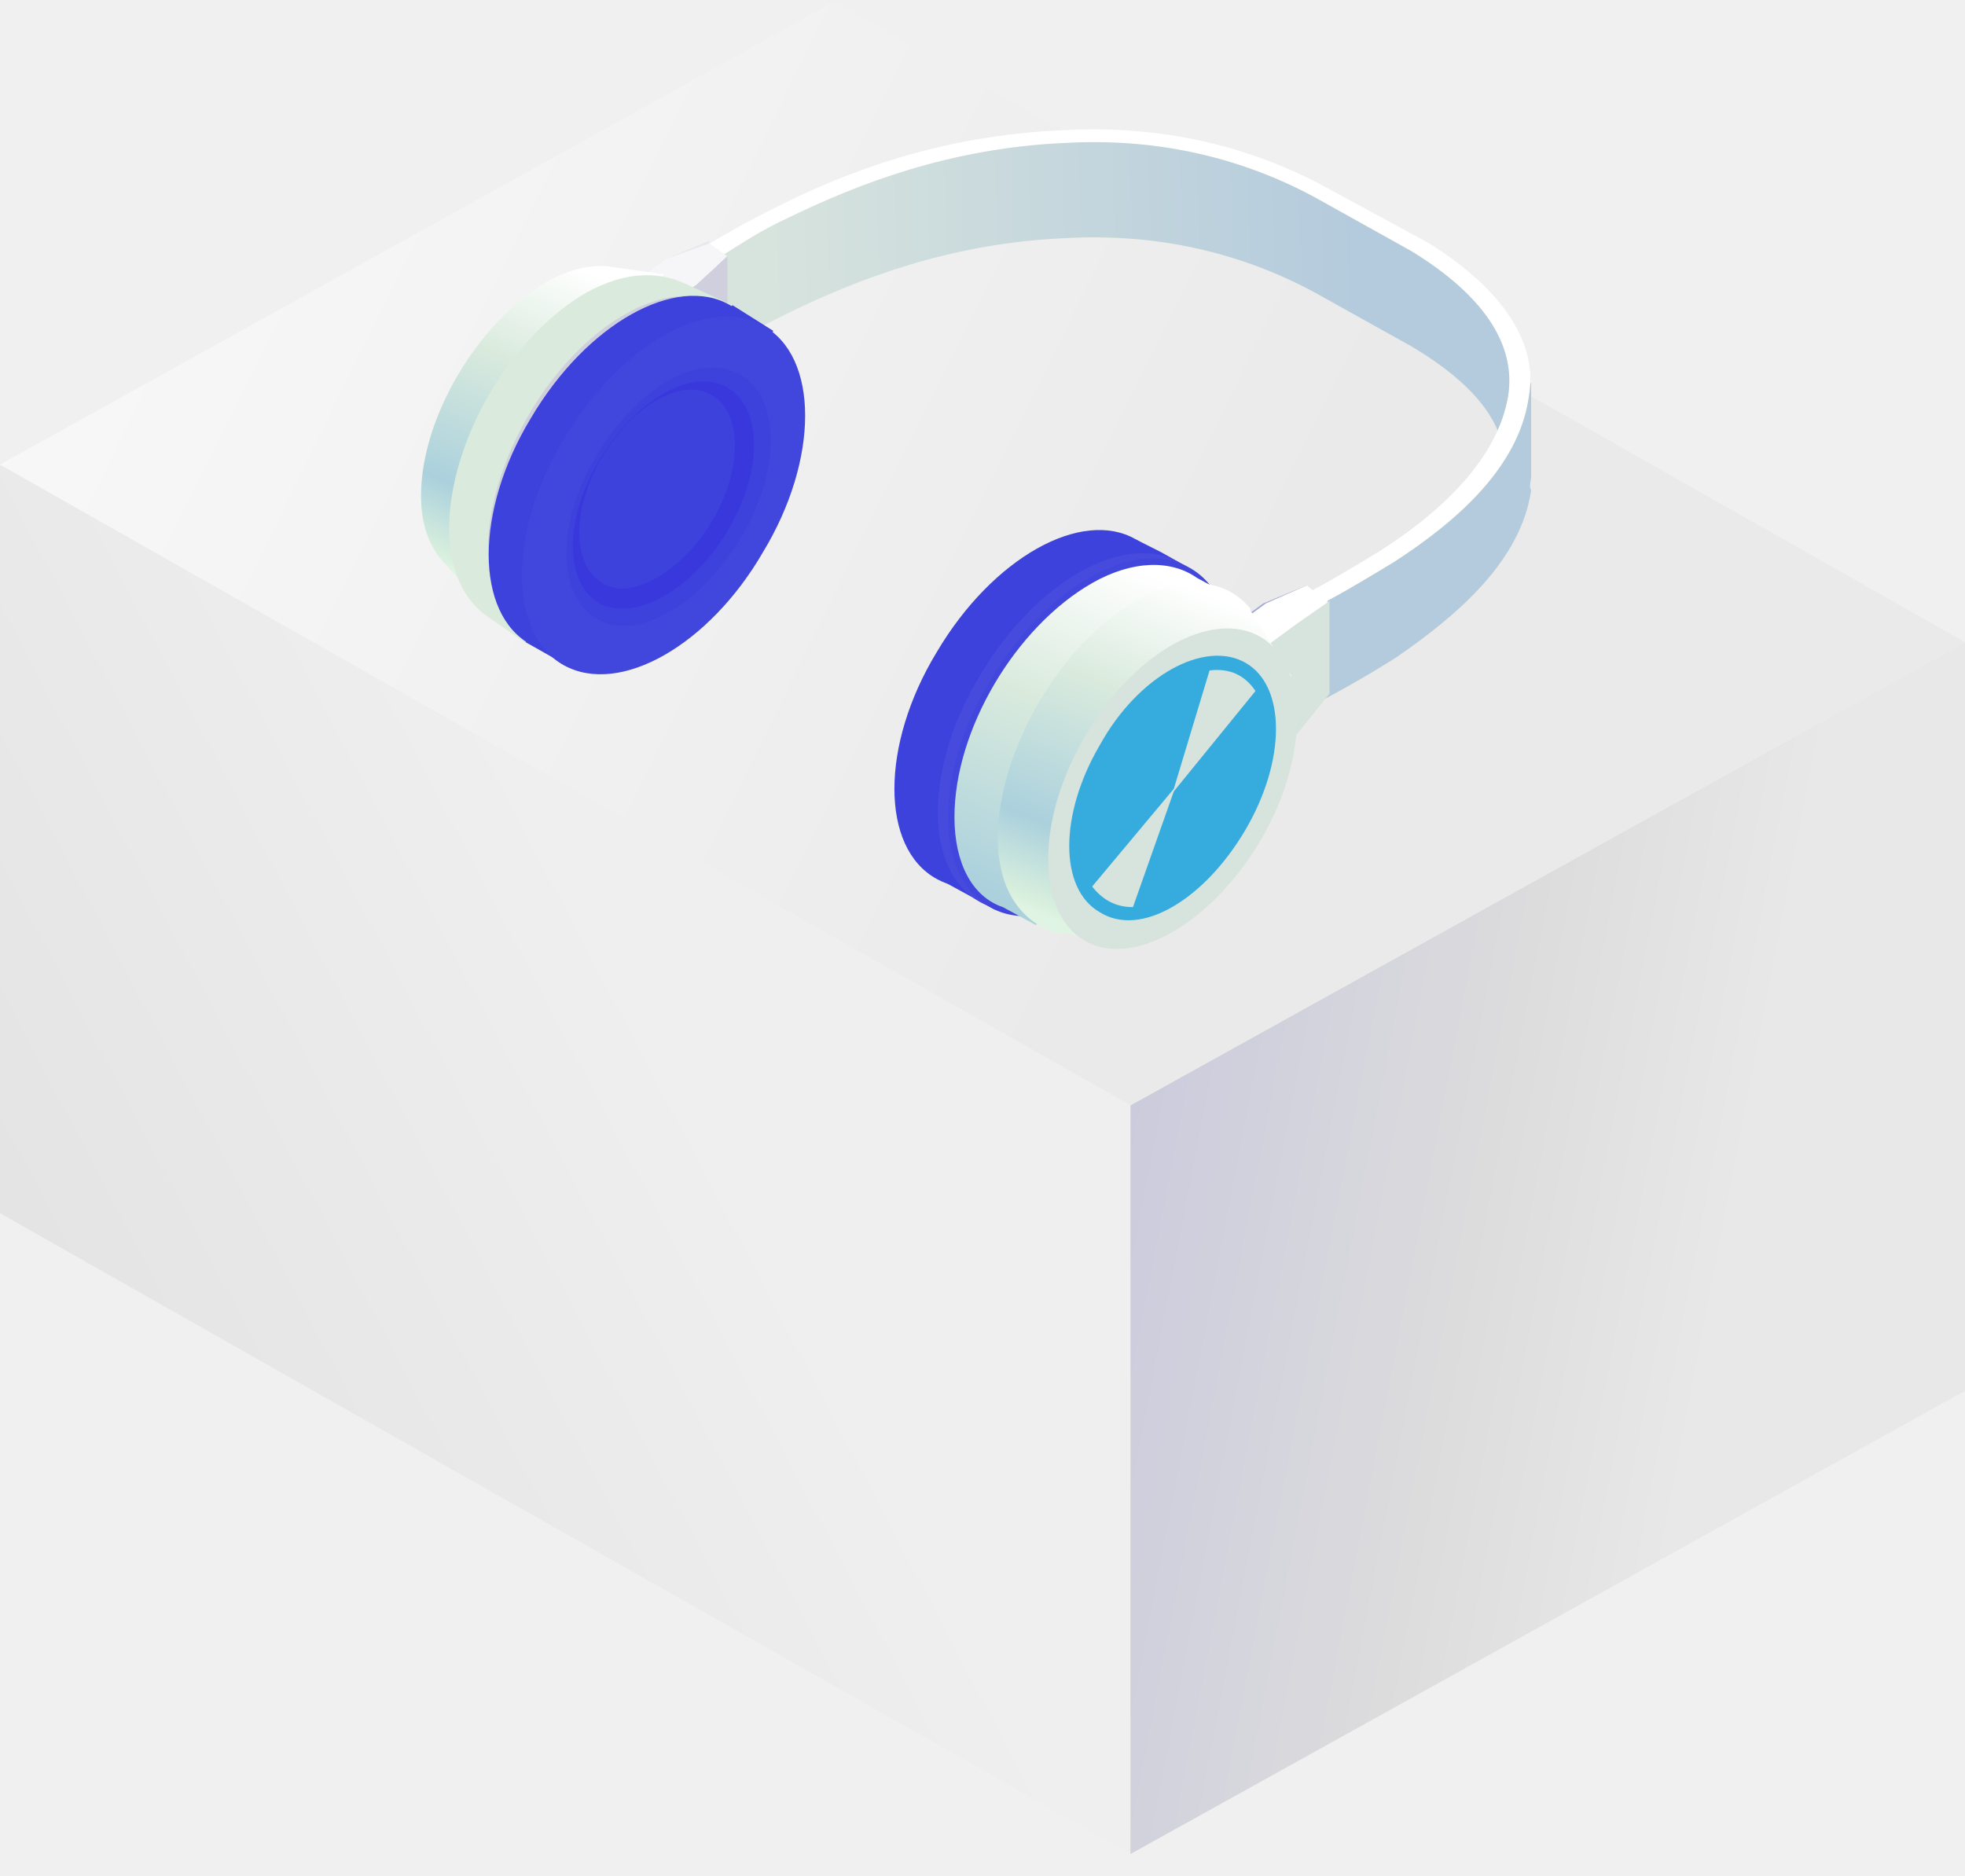
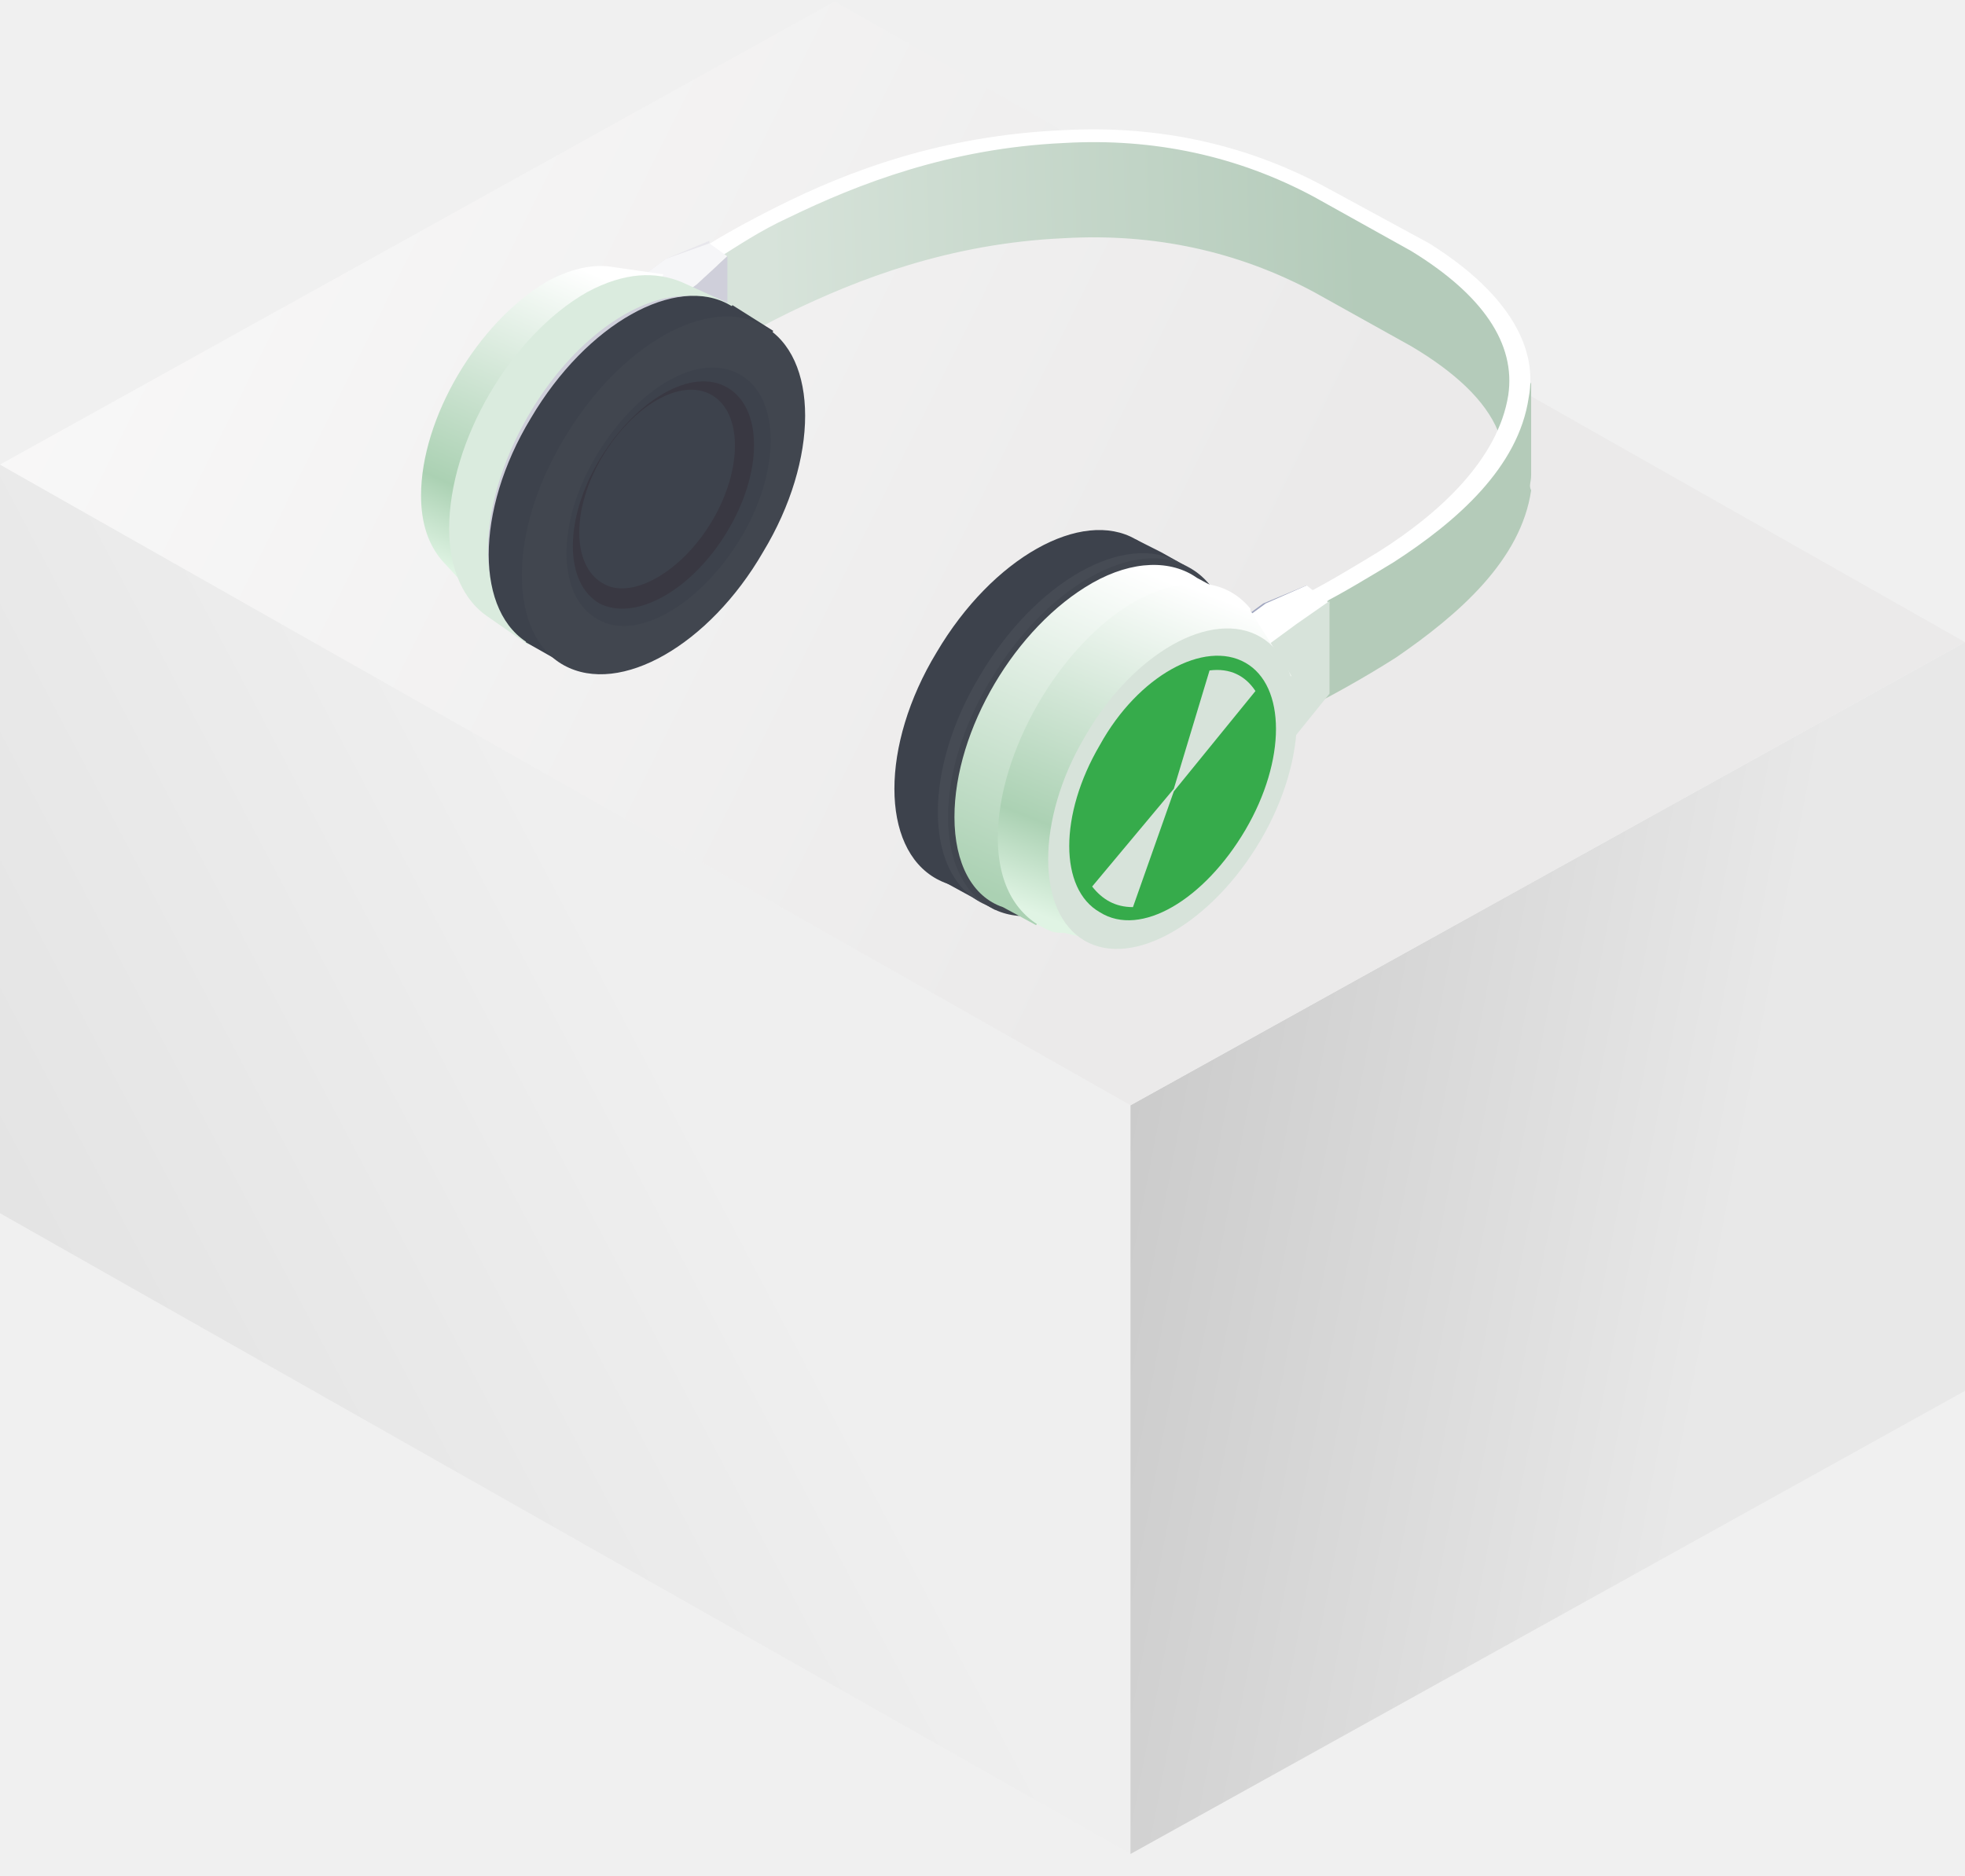
<svg xmlns="http://www.w3.org/2000/svg" width="44" height="42" viewBox="0 0 44 42" fill="none">
  <path d="M0 27.169V10.403L25.314 24.749V41.515L0 27.169Z" fill="url(#paint0_linear_1_402)" />
  <path d="M44 31.147V14.381L25.314 24.752V41.518L44 31.147Z" fill="url(#paint1_linear_1_402)" />
  <path d="M0 10.404L18.686 0.034L44 14.38L25.314 24.751L0 10.404Z" fill="url(#paint2_linear_1_402)" />
  <path d="M33.829 9.194V7.927C33.829 7.927 33.258 6.141 31.372 5.277C29.429 4.412 28.343 3.03 23.601 3.145C18.8 3.26 15.2 6.314 15.2 6.314L16.058 5.795V7.466C15.143 8.042 14.572 8.445 14.515 8.503L14.915 8.676C14.915 8.676 16 7.812 17.658 7.005C19.201 6.256 21.258 5.449 23.829 5.334C25.829 5.219 27.715 5.622 29.429 6.544L31.601 7.754C32.572 8.33 33.258 8.964 33.543 9.655C33.543 9.598 33.6 9.54 33.6 9.483C33.715 9.598 33.772 9.713 33.772 9.713L33.829 9.194Z" fill="url(#paint3_linear_1_402)" />
  <path d="M34.285 10.636C34.285 10.578 34.285 10.578 34.285 10.521V8.562L33.257 10.751L29.771 13.402L29.657 13.574V15.245C28.685 15.764 27.942 16.11 27.942 16.11L28.228 16.34C28.285 16.34 29.714 15.706 31.256 14.727C32.685 13.747 34.056 12.537 34.285 10.982C34.228 10.866 34.285 10.809 34.285 10.636Z" fill="#B4CBB9" />
  <path d="M14.913 8.216L15.885 7.467V5.392L14.913 5.796L14.285 6.257V8.561L14.913 8.216Z" fill="#E8E7EC" />
  <path d="M34.23 8.906C34.001 10.462 32.63 11.672 31.201 12.594C30.63 12.939 30.058 13.285 29.601 13.516L29.258 13.285C29.716 13.055 30.287 12.709 30.858 12.363C32.23 11.499 33.544 10.289 33.773 8.849C33.944 7.696 33.201 6.602 31.601 5.622L29.43 4.412C27.716 3.49 25.83 3.087 23.83 3.202C21.258 3.318 19.201 4.124 17.658 4.873C17.03 5.161 16.516 5.507 16.058 5.795L15.716 5.565C16.173 5.276 16.687 4.988 17.373 4.643C18.973 3.836 21.087 3.03 23.83 2.914C26.001 2.799 28.001 3.26 29.773 4.239L32.001 5.449C33.658 6.486 34.458 7.696 34.23 8.906Z" fill="white" />
  <path d="M15.885 5.45L16.285 5.739L15.599 6.372L14.97 6.833L14.285 6.257L14.913 5.796L15.885 5.45Z" fill="#F6F6F8" />
  <path d="M15.602 8.79L16.288 7.811V5.737L15.602 6.371L14.973 6.831V9.078L15.602 8.79Z" fill="#CFCFDA" />
  <path d="M28.285 15.933L29.256 15.184V13.11L28.285 13.514L27.656 13.975V16.279L28.285 15.933Z" fill="#A0A6C0" />
  <path d="M29.257 13.11L29.771 13.514L29.028 14.032L28.4 14.493L27.714 13.975L28.342 13.514L29.257 13.11Z" fill="white" />
  <path d="M29.027 16.455L29.77 15.533V13.459L29.027 13.977L28.399 14.438V16.743L29.027 16.455Z" fill="#D7E3DA" />
  <path d="M25.428 17.146C26.685 15.072 26.685 12.767 25.428 12.076C24.228 11.384 22.228 12.479 20.971 14.611C19.713 16.685 19.713 18.989 20.971 19.681C22.228 20.372 24.228 19.22 25.428 17.146Z" fill="#3D424C" />
  <path d="M26 12.366L25.428 12.078L20.914 19.625L22.285 20.374L26.514 12.654L26 12.366Z" fill="#3D424C" />
  <path d="M26.4 17.664C27.657 15.59 27.657 13.286 26.4 12.594C25.2 11.903 23.2 12.998 21.943 15.129C20.686 17.203 20.686 19.508 21.943 20.199C23.2 20.891 25.2 19.796 26.4 17.664Z" fill="#464B54" />
  <path d="M26.629 17.78C27.886 15.706 27.886 13.402 26.629 12.71C25.429 12.019 23.429 13.114 22.171 15.245C20.914 17.32 20.914 19.624 22.171 20.316C23.371 21.007 25.371 19.855 26.629 17.78Z" fill="#41464F" />
  <path d="M27.544 13.343L26.801 12.94C26.23 12.537 25.372 12.537 24.458 13.055C22.744 14.035 21.372 16.339 21.372 18.298C21.372 19.335 21.772 20.084 22.458 20.315L23.201 20.718L23.372 20.372C23.715 20.315 24.058 20.2 24.458 19.969C26.172 18.99 27.544 16.627 27.544 14.668C27.544 14.208 27.487 13.862 27.315 13.574L27.544 13.343Z" fill="url(#paint4_linear_1_402)" />
  <path d="M28.914 15.129L28.114 13.861C28.114 13.804 28.057 13.746 28 13.689V13.631C27.429 12.94 26.514 12.882 25.429 13.458C23.714 14.438 22.343 16.858 22.343 18.759C22.343 19.854 22.8 20.545 23.486 20.833C23.6 20.891 23.714 20.891 23.829 20.891L24.8 21.121L25.143 20.66C25.257 20.602 25.372 20.545 25.429 20.487C26.914 19.623 28.229 17.664 28.457 15.878L28.914 15.129Z" fill="url(#paint5_linear_1_402)" />
  <path d="M28.227 18.817C29.313 16.973 29.313 14.899 28.227 14.265C27.142 13.632 25.37 14.611 24.284 16.512C23.199 18.356 23.199 20.43 24.284 21.064C25.37 21.698 27.142 20.661 28.227 18.817Z" fill="#D7E3DA" />
  <path d="M27.886 18.586C28.8 17.03 28.8 15.359 27.886 14.841C26.971 14.322 25.486 15.129 24.628 16.684C23.714 18.24 23.714 19.911 24.628 20.429C25.543 21.006 26.971 20.141 27.886 18.586Z" fill="#36AB4B" />
  <path d="M27.084 15.014L26.284 17.664L24.455 19.853C24.684 20.142 24.969 20.314 25.369 20.314L26.284 17.722L28.112 15.475C27.884 15.129 27.541 14.956 27.084 15.014Z" fill="#D7E3DA" />
  <path d="M14.571 6.604L14.857 6.143L13.657 5.97C13.257 5.913 12.742 6.028 12.228 6.316C10.685 7.238 9.428 9.37 9.428 11.098C9.428 11.732 9.599 12.193 9.885 12.539L10.628 13.345L10.857 12.942C11.257 12.942 11.714 12.827 12.171 12.539C13.714 11.674 14.971 9.543 14.971 7.757C14.971 7.411 14.799 6.95 14.571 6.604Z" fill="url(#paint6_linear_1_402)" />
  <path d="M16.4 6.832L15.257 6.314C14.686 6.083 14 6.083 13.143 6.544C11.428 7.524 10.057 9.886 10.057 11.845C10.057 12.767 10.4 13.458 10.914 13.804L11.828 14.438L12.114 13.977C12.457 13.919 12.8 13.804 13.2 13.573C14.914 12.594 16.286 10.232 16.286 8.273C16.286 7.927 16.228 7.581 16.171 7.293L16.4 6.832Z" fill="#DAEBDE" />
  <path d="M16.17 11.788C17.37 9.714 17.37 7.525 16.17 6.833C14.97 6.142 13.027 7.237 11.827 9.311C10.627 11.385 10.627 13.574 11.827 14.266C13.027 14.957 14.97 13.862 16.17 11.788Z" fill="#CFCFDA" />
  <path d="M16.343 11.901C17.6 9.827 17.6 7.523 16.343 6.831C15.143 6.14 13.143 7.234 11.886 9.366C10.629 11.44 10.629 13.745 11.886 14.436C13.086 15.128 15.086 13.976 16.343 11.901Z" fill="#3D424C" />
  <path d="M17.315 7.41L16.4 6.833L11.772 14.381L12.686 14.899L17.315 7.41Z" fill="#3D424C" />
  <path d="M17.085 12.364C18.343 10.289 18.343 7.985 17.085 7.293C15.886 6.602 13.886 7.697 12.628 9.829C11.371 11.903 11.371 14.207 12.628 14.899C13.886 15.59 15.886 14.438 17.085 12.364Z" fill="#41464F" />
  <path d="M16.571 12.075C17.485 10.577 17.485 8.906 16.571 8.388C15.656 7.869 14.285 8.676 13.371 10.174C12.456 11.672 12.456 13.343 13.371 13.861C14.228 14.38 15.656 13.573 16.571 12.075Z" fill="#3D424C" />
  <path d="M16.284 11.903C17.084 10.578 17.084 9.138 16.284 8.677C15.484 8.216 14.227 8.965 13.427 10.29C12.627 11.615 12.627 13.056 13.427 13.516C14.227 13.92 15.484 13.228 16.284 11.903Z" fill="#393842" />
  <path d="M15.942 11.672C16.628 10.52 16.628 9.252 15.942 8.849C15.257 8.445 14.171 9.079 13.485 10.231C12.799 11.384 12.799 12.651 13.485 13.055C14.114 13.458 15.257 12.824 15.942 11.672Z" fill="#3D424C" />
-   <g style="mix-blend-mode:lighten">
-     <rect x="0.257" width="43.643" height="42" fill="#032EDD" />
-   </g>
  <defs>
    <linearGradient id="paint0_linear_1_402" x1="18.45" y1="22.853" x2="-0.987" y2="33.101" gradientUnits="userSpaceOnUse">
      <stop offset="0.15" stop-color="#EFEFEF" />
      <stop offset="1" stop-color="#E1E1E1" />
    </linearGradient>
    <linearGradient id="paint1_linear_1_402" x1="42.113" y1="29.421" x2="18.486" y2="24.88" gradientUnits="userSpaceOnUse">
      <stop offset="0.15" stop-color="#E8E8E8" />
      <stop offset="1" stop-color="#BDBDBD" />
    </linearGradient>
    <linearGradient id="paint2_linear_1_402" x1="36.576" y1="19.75" x2="-9.664" y2="-3.188" gradientUnits="userSpaceOnUse">
      <stop offset="0.193" stop-color="#EBEAEA" />
      <stop offset="1" stop-color="white" />
    </linearGradient>
    <linearGradient id="paint3_linear_1_402" x1="30.462" y1="6.387" x2="17.258" y2="6.732" gradientUnits="userSpaceOnUse">
      <stop stop-color="#B4CBBA" />
      <stop offset="1" stop-color="#D7E3DA" />
    </linearGradient>
    <linearGradient id="paint4_linear_1_402" x1="22.887" y1="20.304" x2="26.058" y2="12.966" gradientUnits="userSpaceOnUse">
      <stop stop-color="#ABD1B3" />
      <stop offset="1" stop-color="white" />
    </linearGradient>
    <linearGradient id="paint5_linear_1_402" x1="23.935" y1="20.744" x2="26.921" y2="13.238" gradientUnits="userSpaceOnUse">
      <stop stop-color="#E0F4E4" />
      <stop offset="0.24" stop-color="#ABD1B3" />
      <stop offset="1" stop-color="white" />
    </linearGradient>
    <linearGradient id="paint6_linear_1_402" x1="10.665" y1="13.025" x2="13.622" y2="6.275" gradientUnits="userSpaceOnUse">
      <stop stop-color="#E0F4E4" />
      <stop offset="0.24" stop-color="#ABD1B3" />
      <stop offset="1" stop-color="white" />
    </linearGradient>
  </defs>
</svg>
